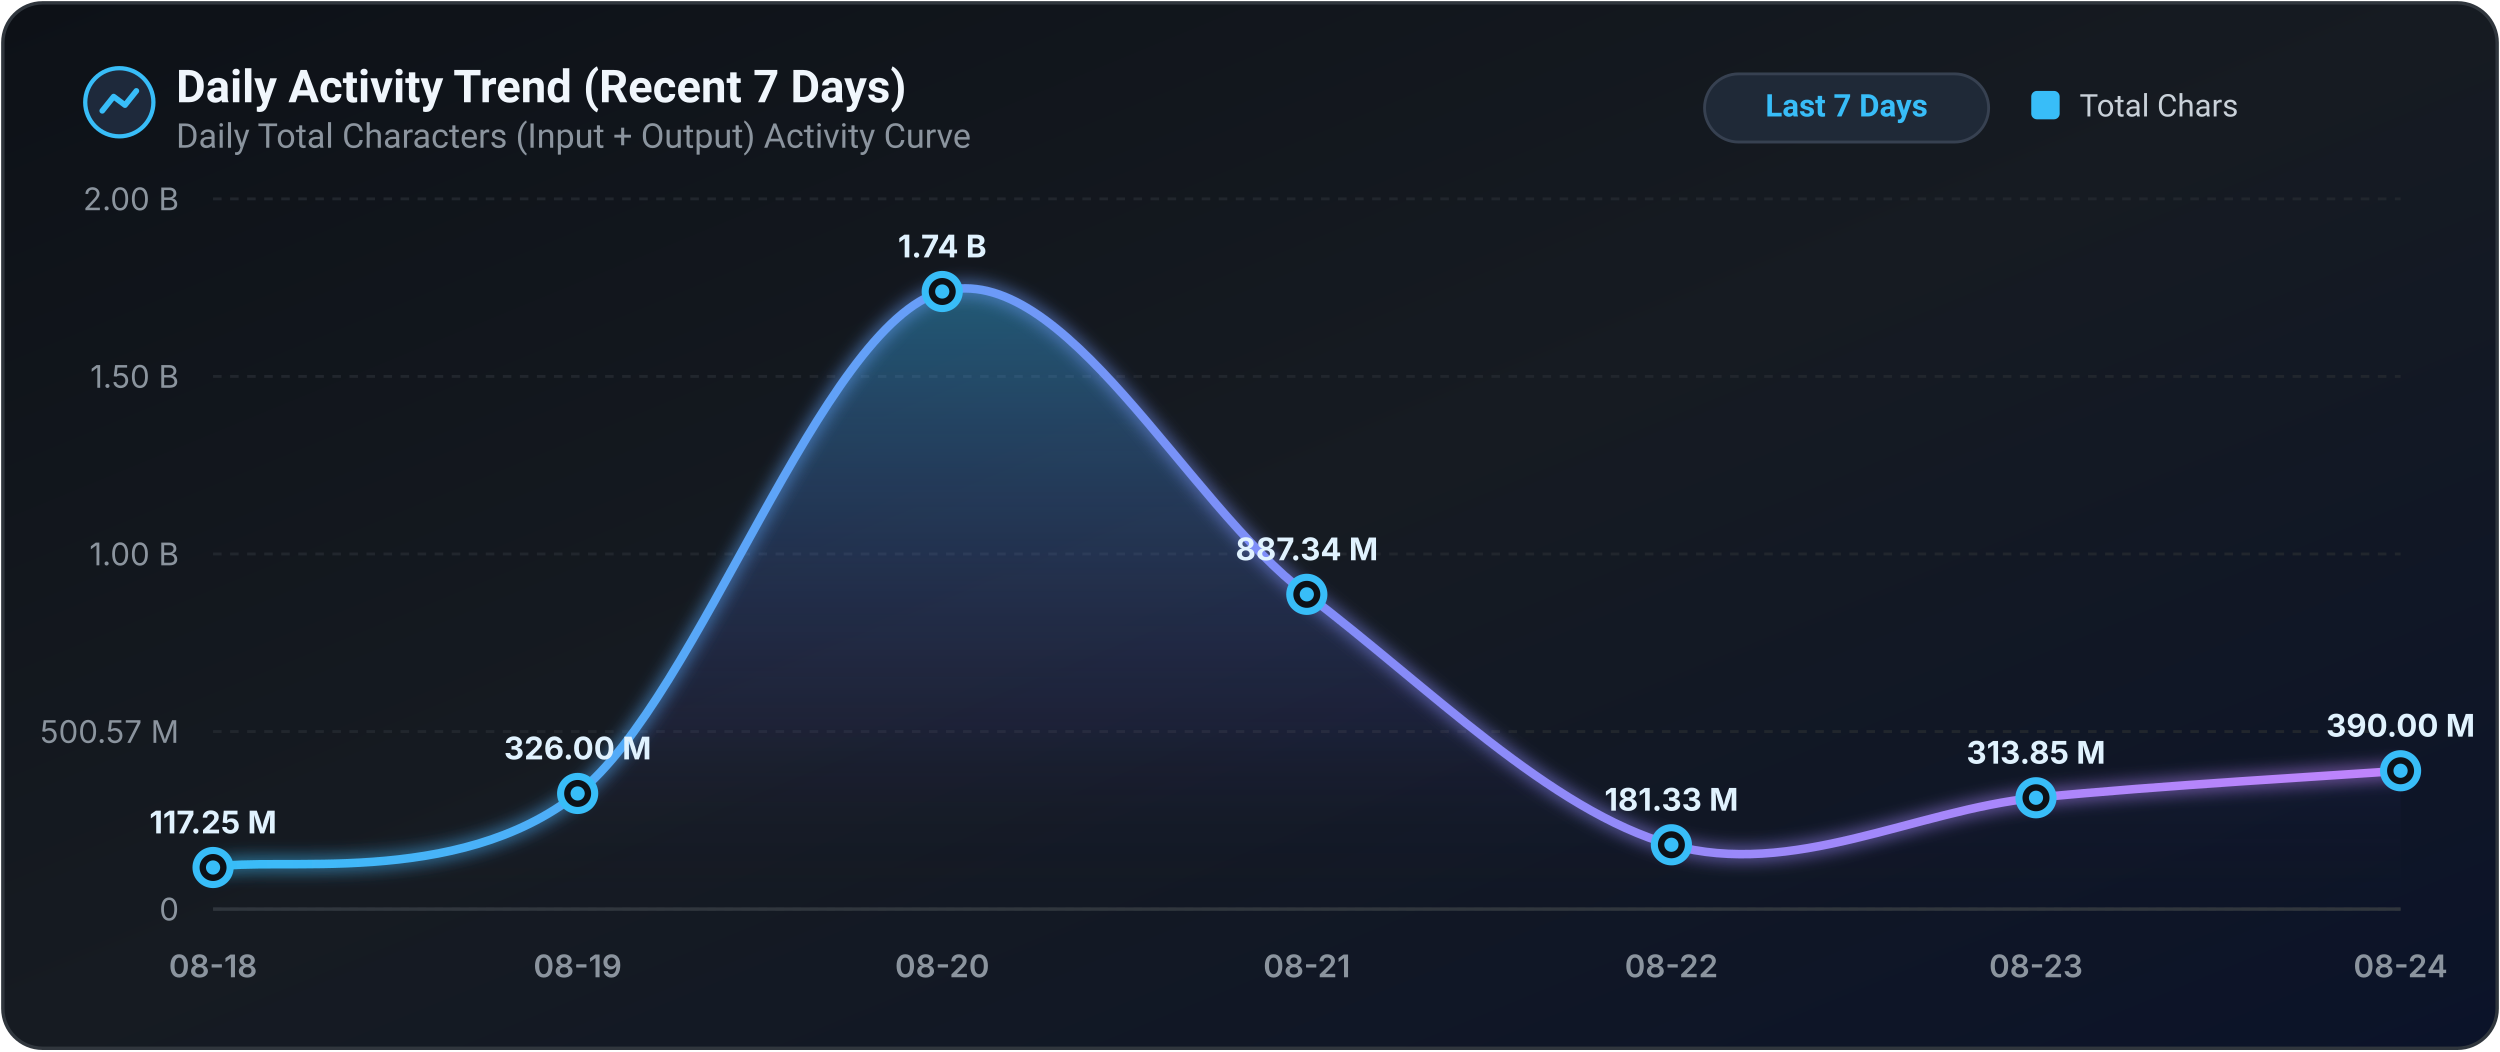
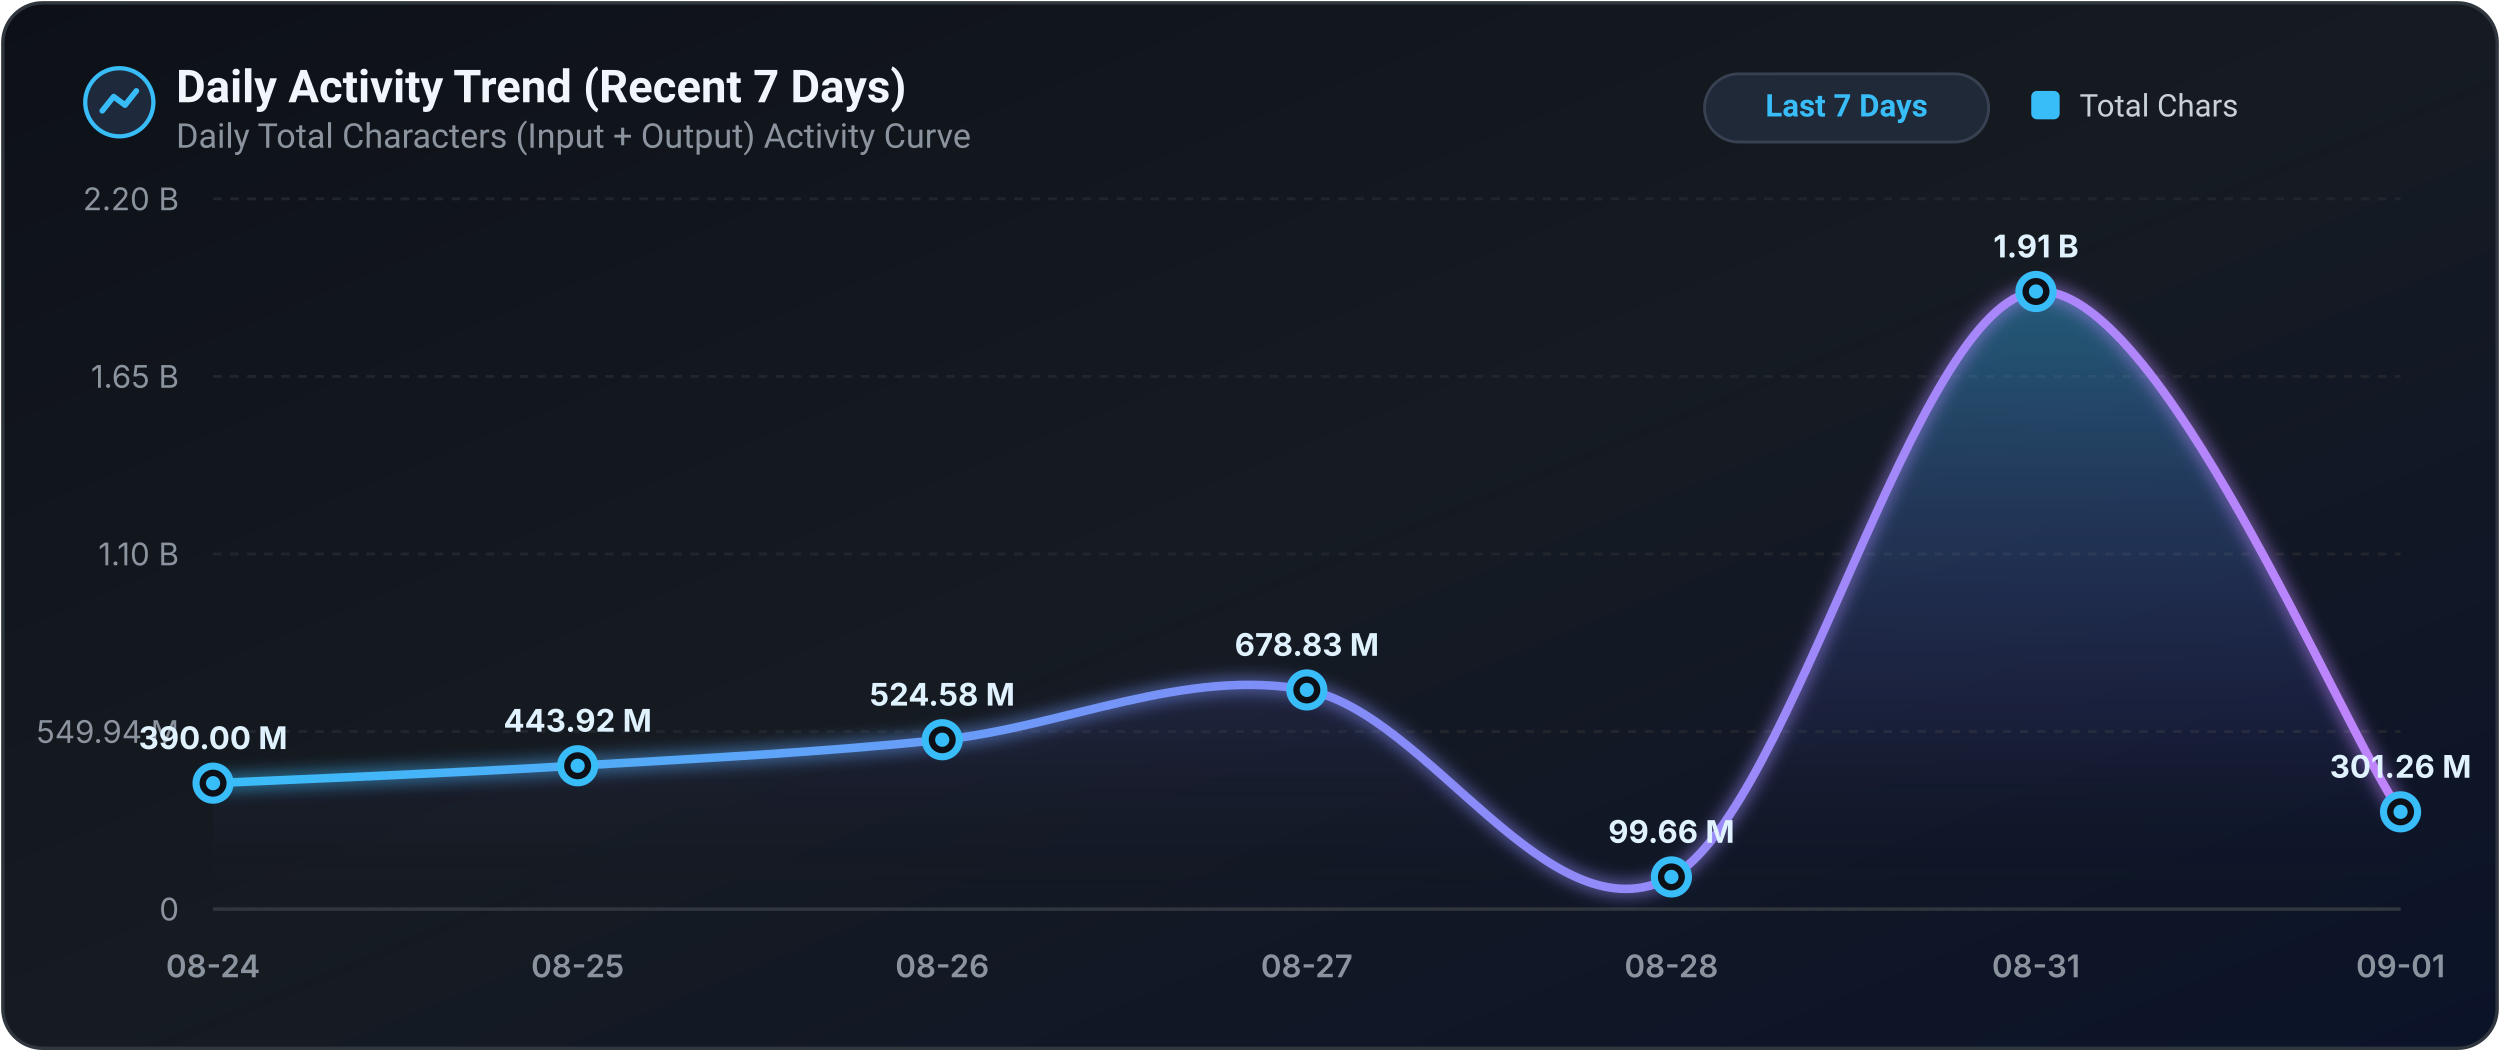
<svg xmlns="http://www.w3.org/2000/svg" viewBox="0 0 880 370" width="100%" height="100%">
  <defs>
    <linearGradient id="trendBg" x1="0%" y1="0%" x2="100%" y2="100%">
      <stop offset="0%" stop-color="#0d1117" />
      <stop offset="50%" stop-color="#161b22" />
      <stop offset="100%" stop-color="#0b1329" />
    </linearGradient>
    <linearGradient id="areaFill" x1="0%" y1="0%" x2="0%" y2="100%">
      <stop offset="0%" stop-color="#38bdf8" stop-opacity="0.4" />
      <stop offset="70%" stop-color="#6366f1" stop-opacity="0.1" />
      <stop offset="100%" stop-color="#0d1117" stop-opacity="0" />
    </linearGradient>
    <linearGradient id="lineGrad" x1="0%" y1="0%" x2="100%" y2="0%">
      <stop offset="0%" stop-color="#38bdf8" />
      <stop offset="50%" stop-color="#818cf8" />
      <stop offset="100%" stop-color="#c084fc" />
    </linearGradient>
    <filter id="lineGlow" x="-20%" y="-20%" width="140%" height="140%">
      <feGaussianBlur stdDeviation="3" result="blur" />
      <feComposite in="SourceGraphic" in2="blur" operator="over" />
    </filter>
  </defs>
  <style>
    .chart-title { font-family: -apple-system, BlinkMacSystemFont, 'Segoe UI', Roboto, sans-serif; font-size: 16px; font-weight: 700; fill: #f0f6fc; }
    .chart-sub { font-family: -apple-system, BlinkMacSystemFont, 'Segoe UI', Roboto, sans-serif; font-size: 12px; fill: #8b949e; }
    .legend-text { font-family: -apple-system, BlinkMacSystemFont, 'Segoe UI', Roboto, sans-serif; font-size: 11px; fill: #c9d1d9; }
    .pill-badge { font-family: -apple-system, BlinkMacSystemFont, 'Segoe UI', Roboto, sans-serif; font-size: 11px; font-weight: 600; fill: #38bdf8; }
  </style>
  <rect x="1" y="1" width="878" height="368" rx="14" fill="url(#trendBg)" stroke="#30363d" stroke-width="1.2" />
  <g transform="translate(30, 24)">
    <circle cx="12" cy="12" r="12" fill="#1e293b" stroke="#38bdf8" stroke-width="1.5" />
    <path d="M 6 15 L 10 10 L 14 13 L 18 8" fill="none" stroke="#38bdf8" stroke-width="2" stroke-linecap="round" stroke-linejoin="round" />
    <text x="32" y="12" class="chart-title">Daily Activity Trend (Recent 7 Days)</text>
    <text x="32" y="28" class="chart-sub">Daily Total Characters (Input + Output) Activity Curve</text>
  </g>
  <g transform="translate(600, 24)">
    <rect x="0" y="2" width="100" height="24" rx="12" fill="#1f2937" stroke="#374151" stroke-width="1" />
    <text x="50" y="17" text-anchor="middle" class="pill-badge">Last 7 Days</text>
    <rect x="115" y="8" width="10" height="10" rx="2" fill="#38bdf8" />
    <text x="132" y="17" class="legend-text">Total Chars</text>
  </g>
  <line x1="75" y1="320" x2="845" y2="320" stroke="#21262d" stroke-dasharray="3,3" stroke-width="1" />
  <text x="63" y="324" text-anchor="end" font-size="11" fill="#8b949e" font-family="-apple-system, sans-serif">0</text>
  <line x1="75" y1="257.5" x2="845" y2="257.5" stroke="#21262d" stroke-dasharray="3,3" stroke-width="1" />
-   <text x="63" y="261.5" text-anchor="end" font-size="11" fill="#8b949e" font-family="-apple-system, sans-serif">500.57 M</text>
+   <text x="63" y="261.5" text-anchor="end" font-size="11" fill="#8b949e" font-family="-apple-system, sans-serif">549.94 M</text>
  <line x1="75" y1="195" x2="845" y2="195" stroke="#21262d" stroke-dasharray="3,3" stroke-width="1" />
-   <text x="63" y="199" text-anchor="end" font-size="11" fill="#8b949e" font-family="-apple-system, sans-serif">1.00 B</text>
+   <text x="63" y="199" text-anchor="end" font-size="11" fill="#8b949e" font-family="-apple-system, sans-serif">1.10 B</text>
  <line x1="75" y1="132.5" x2="845" y2="132.5" stroke="#21262d" stroke-dasharray="3,3" stroke-width="1" />
-   <text x="63" y="136.5" text-anchor="end" font-size="11" fill="#8b949e" font-family="-apple-system, sans-serif">1.50 B</text>
+   <text x="63" y="136.5" text-anchor="end" font-size="11" fill="#8b949e" font-family="-apple-system, sans-serif">1.65 B</text>
  <line x1="75" y1="70" x2="845" y2="70" stroke="#21262d" stroke-dasharray="3,3" stroke-width="1" />
-   <text x="63" y="74" text-anchor="end" font-size="11" fill="#8b949e" font-family="-apple-system, sans-serif">2.00 B</text>
+   <text x="63" y="74" text-anchor="end" font-size="11" fill="#8b949e" font-family="-apple-system, sans-serif">2.20 B</text>
  <line x1="75" y1="320" x2="845" y2="320" stroke="#30363d" stroke-width="1.2" />
-   <path d="M 75 305.36 C 96.4 301.0, 160.6 313.1, 203.3 279.3 C 246.1 245.5, 288.9 114.3, 331.7 102.6 C 374.4 90.9, 417.2 176.8, 460.0 209.2 C 502.8 241.7, 545.6 285.4, 588.3 297.4 C 631.1 309.3, 673.9 285.2, 716.7 280.8 C 759.4 276.5, 823.6 272.9, 845.0 271.3 L 845 320 L 75 320 Z" fill="url(#areaFill)" />
-   <path d="M 75 305.36 C 96.4 301.0, 160.6 313.1, 203.3 279.3 C 246.1 245.5, 288.9 114.3, 331.7 102.6 C 374.4 90.9, 417.2 176.8, 460.0 209.2 C 502.8 241.7, 545.6 285.4, 588.3 297.4 C 631.1 309.3, 673.9 285.2, 716.7 280.8 C 759.4 276.5, 823.6 272.9, 845.0 271.3" fill="none" stroke="url(#lineGrad)" stroke-width="3" stroke-linecap="round" stroke-linejoin="round" filter="url(#lineGlow)" />
+   <path d="M 75 275.677 C 96.4 274.7, 160.6 272.1, 203.3 269.5 C 246.1 267.0, 288.9 264.8, 331.7 260.4 C 374.4 255.9, 417.2 234.8, 460.0 242.9 C 502.8 250.9, 545.6 332.0, 588.3 308.7 C 631.1 285.3, 673.9 106.4, 716.7 102.6 C 759.4 98.8, 823.6 255.2, 845.0 285.8 L 845 320 L 75 320 Z" fill="url(#areaFill)" />
+   <path d="M 75 275.677 C 96.4 274.7, 160.6 272.1, 203.3 269.5 C 246.1 267.0, 288.9 264.8, 331.7 260.4 C 374.4 255.9, 417.2 234.8, 460.0 242.9 C 502.8 250.9, 545.6 332.0, 588.3 308.7 C 631.1 285.3, 673.9 106.4, 716.7 102.6 C 759.4 98.8, 823.6 255.2, 845.0 285.8" fill="none" stroke="url(#lineGrad)" stroke-width="3" stroke-linecap="round" stroke-linejoin="round" filter="url(#lineGlow)" />
  <g class="data-point">
-     <circle cx="75" cy="305.36" r="6" fill="#0d1117" stroke="#38bdf8" stroke-width="2.5" />
-     <circle cx="75" cy="305.36" r="2.5" fill="#38bdf8" />
-     <text x="75" y="293.36" text-anchor="middle" font-size="11" font-weight="700" fill="#e0f2fe" font-family="-apple-system, sans-serif">117.25 M</text>
+     <circle cx="75" cy="275.677" r="6" fill="#0d1117" stroke="#38bdf8" stroke-width="2.5" />
+     <circle cx="75" cy="275.677" r="2.5" fill="#38bdf8" />
+     <text x="75" y="263.677" text-anchor="middle" font-size="11" font-weight="700" fill="#e0f2fe" font-family="-apple-system, sans-serif">390.00 M</text>
  </g>
  <g class="data-point">
-     <circle cx="203.333" cy="279.296" r="6" fill="#0d1117" stroke="#38bdf8" stroke-width="2.5" />
-     <circle cx="203.333" cy="279.296" r="2.5" fill="#38bdf8" />
-     <text x="203.333" y="267.296" text-anchor="middle" font-size="11" font-weight="700" fill="#e0f2fe" font-family="-apple-system, sans-serif">326.00 M</text>
+     <circle cx="203.333" cy="269.549" r="6" fill="#0d1117" stroke="#38bdf8" stroke-width="2.5" />
+     <circle cx="203.333" cy="269.549" r="2.5" fill="#38bdf8" />
+     <text x="203.333" y="257.549" text-anchor="middle" font-size="11" font-weight="700" fill="#e0f2fe" font-family="-apple-system, sans-serif">443.92 M</text>
  </g>
  <g class="data-point">
-     <circle cx="331.667" cy="102.609" r="6" fill="#0d1117" stroke="#38bdf8" stroke-width="2.5" />
-     <circle cx="331.667" cy="102.609" r="2.5" fill="#38bdf8" />
-     <text x="331.667" y="90.609" text-anchor="middle" font-size="11" font-weight="700" fill="#e0f2fe" font-family="-apple-system, sans-serif">1.74 B</text>
+     <circle cx="331.667" cy="260.382" r="6" fill="#0d1117" stroke="#38bdf8" stroke-width="2.5" />
+     <circle cx="331.667" cy="260.382" r="2.5" fill="#38bdf8" />
+     <text x="331.667" y="248.382" text-anchor="middle" font-size="11" font-weight="700" fill="#e0f2fe" font-family="-apple-system, sans-serif">524.58 M</text>
  </g>
  <g class="data-point">
-     <circle cx="460" cy="209.208" r="6" fill="#0d1117" stroke="#38bdf8" stroke-width="2.5" />
-     <circle cx="460" cy="209.208" r="2.5" fill="#38bdf8" />
-     <text x="460" y="197.208" text-anchor="middle" font-size="11" font-weight="700" fill="#e0f2fe" font-family="-apple-system, sans-serif">887.34 M</text>
+     <circle cx="460" cy="242.852" r="6" fill="#0d1117" stroke="#38bdf8" stroke-width="2.5" />
+     <circle cx="460" cy="242.852" r="2.5" fill="#38bdf8" />
+     <text x="460" y="230.852" text-anchor="middle" font-size="11" font-weight="700" fill="#e0f2fe" font-family="-apple-system, sans-serif">678.83 M</text>
  </g>
  <g class="data-point">
-     <circle cx="588.333" cy="297.359" r="6" fill="#0d1117" stroke="#38bdf8" stroke-width="2.5" />
-     <circle cx="588.333" cy="297.359" r="2.5" fill="#38bdf8" />
-     <text x="588.333" y="285.359" text-anchor="middle" font-size="11" font-weight="700" fill="#e0f2fe" font-family="-apple-system, sans-serif">181.33 M</text>
+     <circle cx="588.333" cy="308.674" r="6" fill="#0d1117" stroke="#38bdf8" stroke-width="2.5" />
+     <circle cx="588.333" cy="308.674" r="2.5" fill="#38bdf8" />
+     <text x="588.333" y="296.674" text-anchor="middle" font-size="11" font-weight="700" fill="#e0f2fe" font-family="-apple-system, sans-serif">99.66 M</text>
  </g>
  <g class="data-point">
-     <circle cx="716.667" cy="280.813" r="6" fill="#0d1117" stroke="#38bdf8" stroke-width="2.5" />
-     <circle cx="716.667" cy="280.813" r="2.5" fill="#38bdf8" />
-     <text x="716.667" y="268.813" text-anchor="middle" font-size="11" font-weight="700" fill="#e0f2fe" font-family="-apple-system, sans-serif">313.85 M</text>
+     <circle cx="716.667" cy="102.609" r="6" fill="#0d1117" stroke="#38bdf8" stroke-width="2.5" />
+     <circle cx="716.667" cy="102.609" r="2.5" fill="#38bdf8" />
+     <text x="716.667" y="90.609" text-anchor="middle" font-size="11" font-weight="700" fill="#e0f2fe" font-family="-apple-system, sans-serif">1.91 B</text>
  </g>
  <g class="data-point">
-     <circle cx="845" cy="271.305" r="6" fill="#0d1117" stroke="#38bdf8" stroke-width="2.5" />
-     <circle cx="845" cy="271.305" r="2.5" fill="#38bdf8" />
-     <text x="845" y="259.305" text-anchor="middle" font-size="11" font-weight="700" fill="#e0f2fe" font-family="-apple-system, sans-serif">390.00 M</text>
+     <circle cx="845" cy="285.763" r="6" fill="#0d1117" stroke="#38bdf8" stroke-width="2.5" />
+     <circle cx="845" cy="285.763" r="2.5" fill="#38bdf8" />
+     <text x="845" y="273.763" text-anchor="middle" font-size="11" font-weight="700" fill="#e0f2fe" font-family="-apple-system, sans-serif">301.26 M</text>
  </g>
-   <text x="75" y="344" text-anchor="middle" font-size="11" font-weight="600" fill="#8b949e" font-family="-apple-system, sans-serif">08-18</text>
-   <text x="203.333" y="344" text-anchor="middle" font-size="11" font-weight="600" fill="#8b949e" font-family="-apple-system, sans-serif">08-19</text>
-   <text x="331.667" y="344" text-anchor="middle" font-size="11" font-weight="600" fill="#8b949e" font-family="-apple-system, sans-serif">08-20</text>
-   <text x="460" y="344" text-anchor="middle" font-size="11" font-weight="600" fill="#8b949e" font-family="-apple-system, sans-serif">08-21</text>
-   <text x="588.333" y="344" text-anchor="middle" font-size="11" font-weight="600" fill="#8b949e" font-family="-apple-system, sans-serif">08-22</text>
-   <text x="716.667" y="344" text-anchor="middle" font-size="11" font-weight="600" fill="#8b949e" font-family="-apple-system, sans-serif">08-23</text>
-   <text x="845" y="344" text-anchor="middle" font-size="11" font-weight="600" fill="#8b949e" font-family="-apple-system, sans-serif">08-24</text>
+   <text x="75" y="344" text-anchor="middle" font-size="11" font-weight="600" fill="#8b949e" font-family="-apple-system, sans-serif">08-24</text>
+   <text x="203.333" y="344" text-anchor="middle" font-size="11" font-weight="600" fill="#8b949e" font-family="-apple-system, sans-serif">08-25</text>
+   <text x="331.667" y="344" text-anchor="middle" font-size="11" font-weight="600" fill="#8b949e" font-family="-apple-system, sans-serif">08-26</text>
+   <text x="460" y="344" text-anchor="middle" font-size="11" font-weight="600" fill="#8b949e" font-family="-apple-system, sans-serif">08-27</text>
+   <text x="588.333" y="344" text-anchor="middle" font-size="11" font-weight="600" fill="#8b949e" font-family="-apple-system, sans-serif">08-28</text>
+   <text x="716.667" y="344" text-anchor="middle" font-size="11" font-weight="600" fill="#8b949e" font-family="-apple-system, sans-serif">08-31</text>
+   <text x="845" y="344" text-anchor="middle" font-size="11" font-weight="600" fill="#8b949e" font-family="-apple-system, sans-serif">09-01</text>
</svg>
